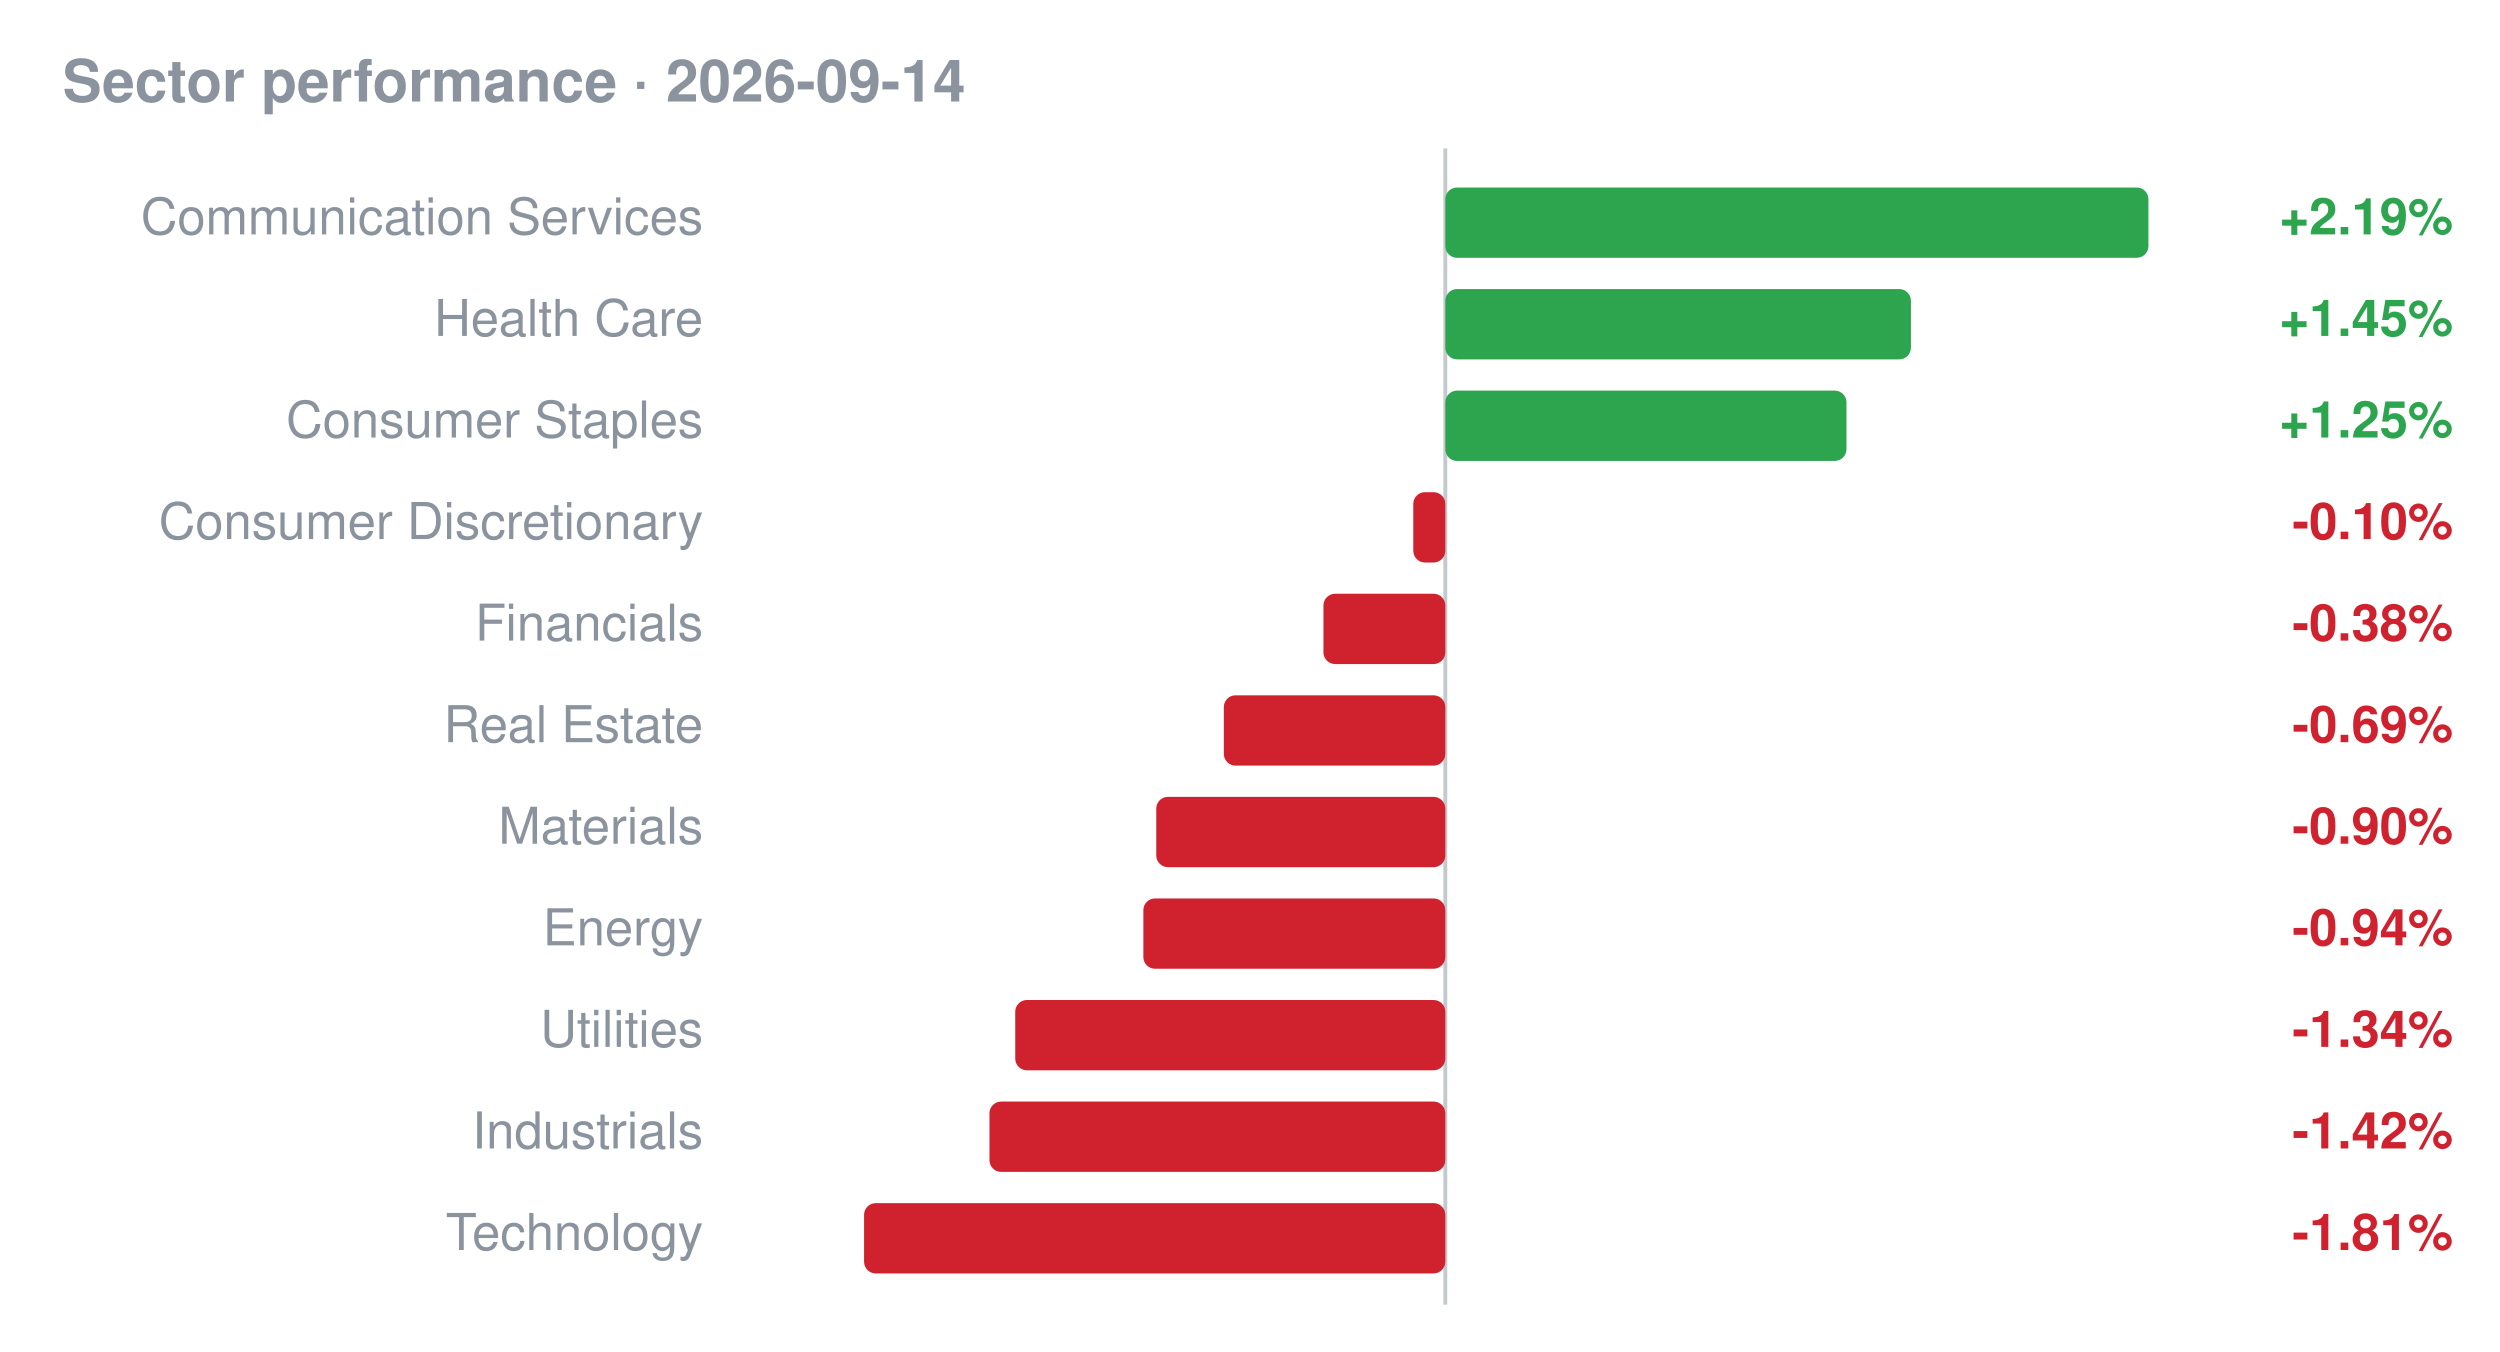
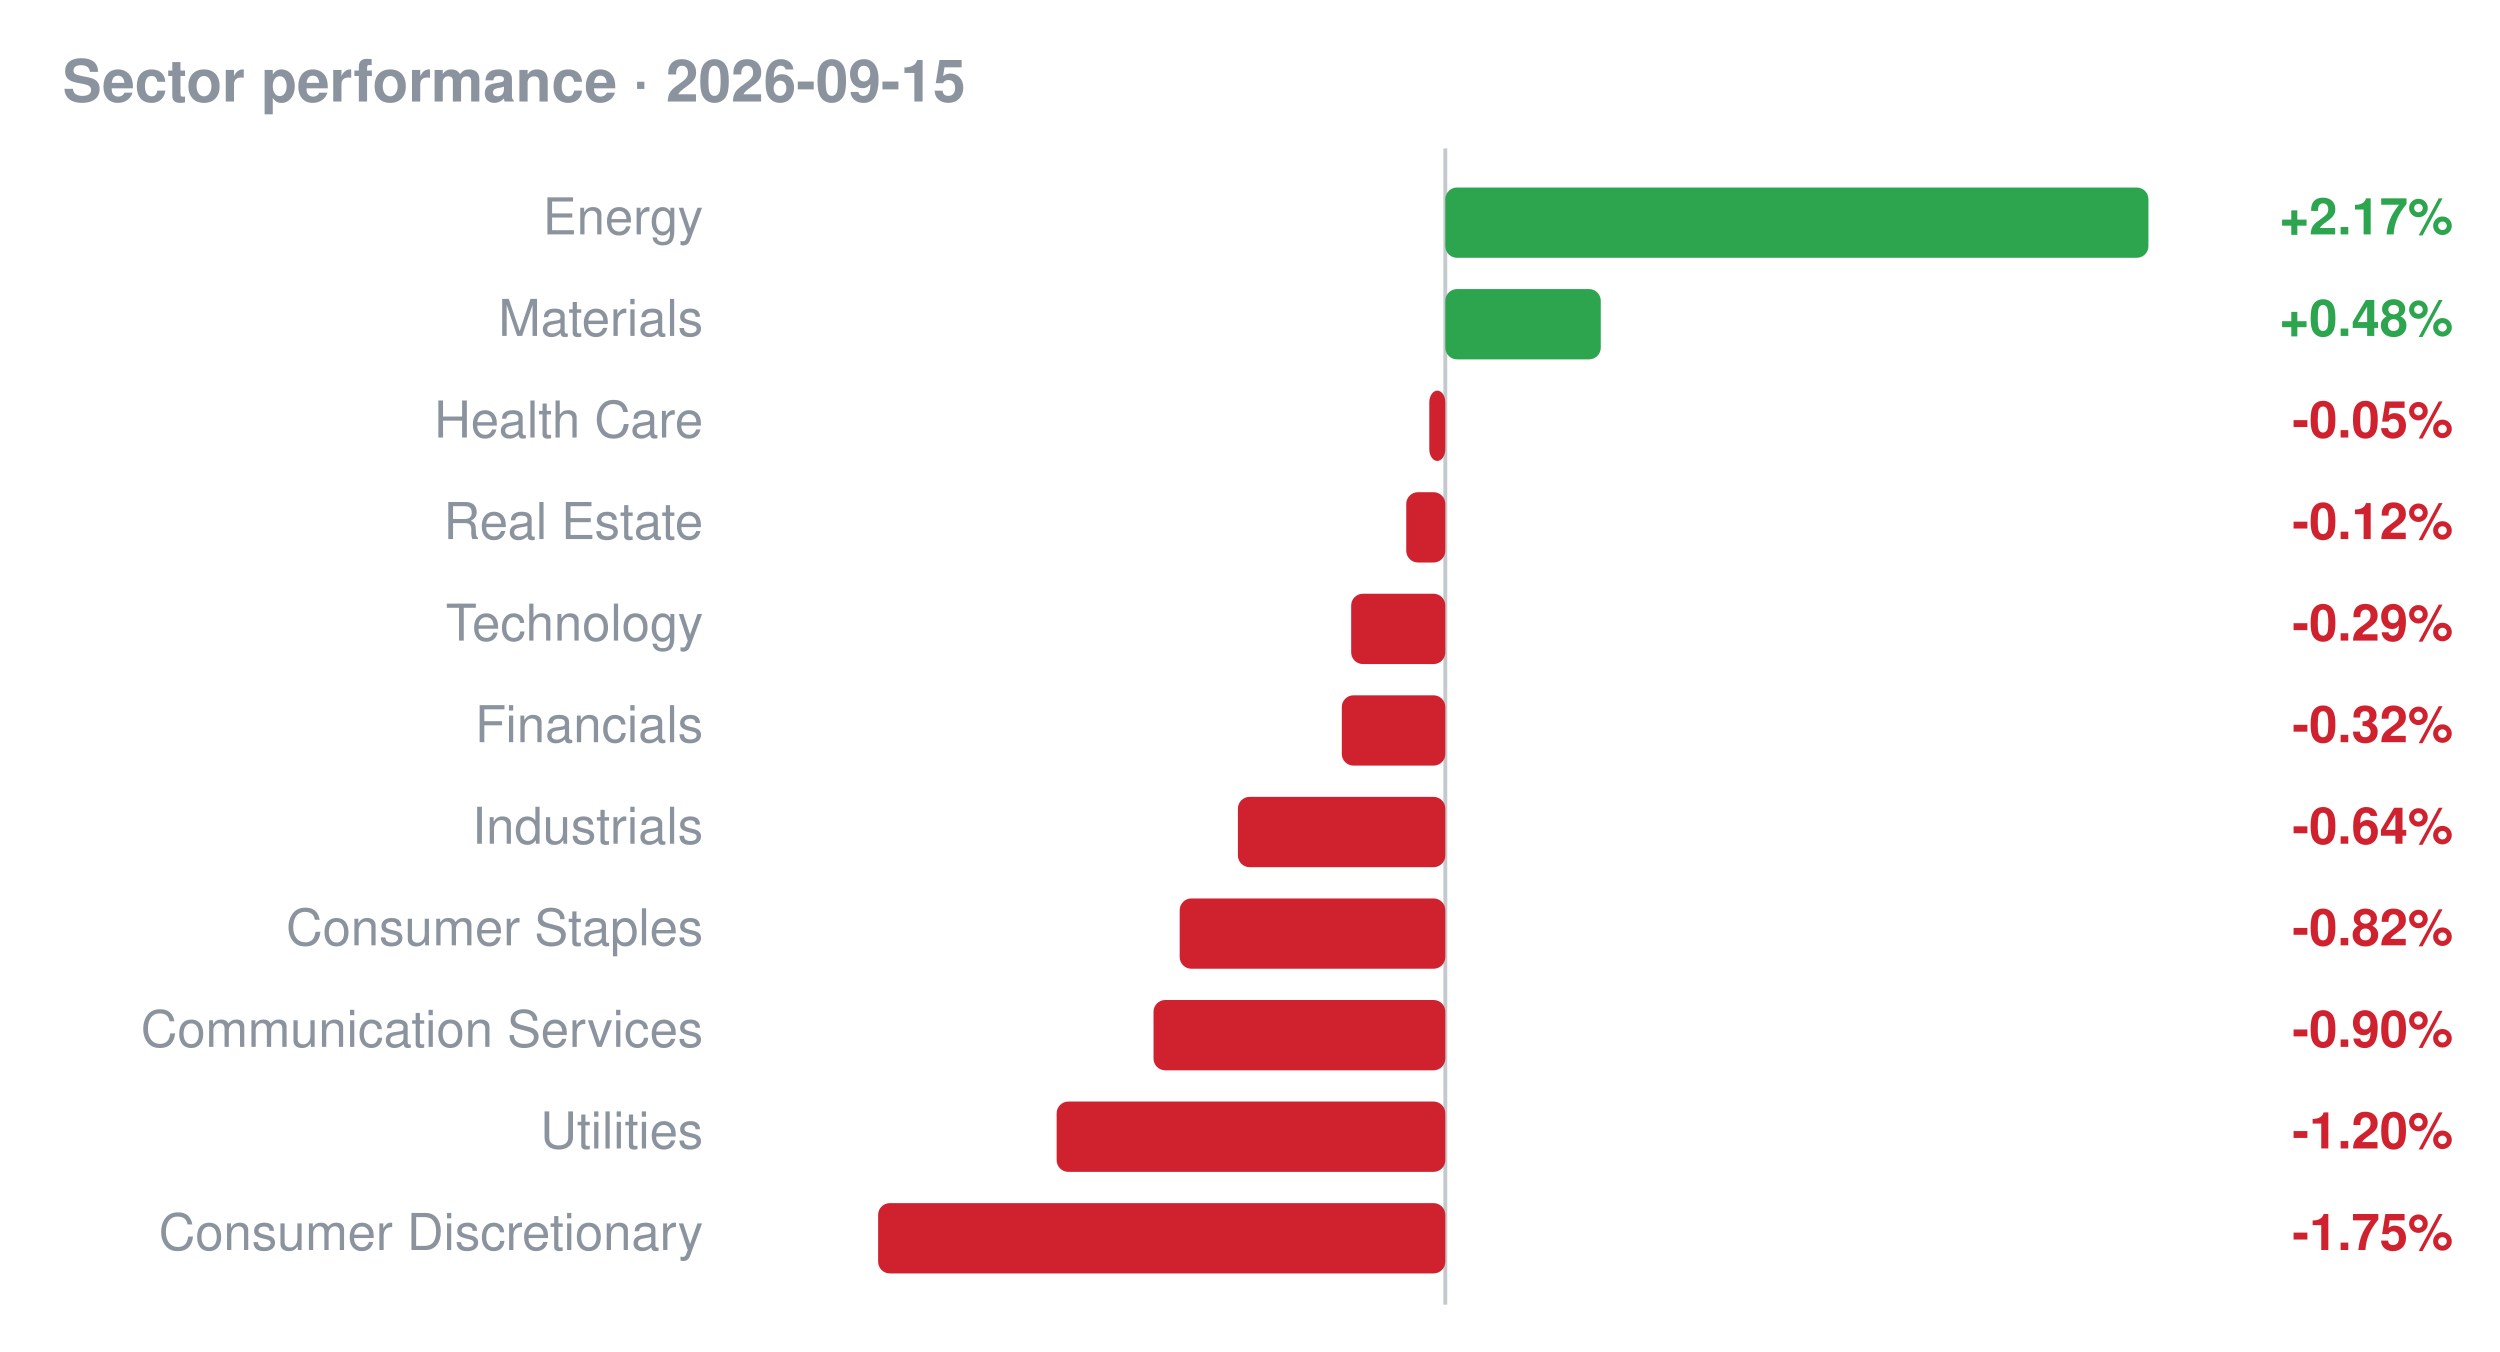
<svg xmlns="http://www.w3.org/2000/svg" width="640" height="346" viewBox="0 0 640 346" font-family="-apple-system,Segoe UI,Helvetica,Arial,sans-serif" font-size="13">
-   <text x="16" y="26" font-size="15" font-weight="600" fill="#8b949e">Sector performance · 2026-09-14</text>
+   <text x="16" y="26" font-size="15" font-weight="600" fill="#8b949e">Sector performance · 2026-09-15</text>
  <line x1="370.0" y1="38" x2="370.0" y2="334" stroke="#8b949e" stroke-opacity="0.5" />
-   <text x="180" y="60" text-anchor="end" fill="#8b949e">Communication Services</text>
+   <text x="180" y="60" text-anchor="end" fill="#8b949e">Energy</text>
  <rect x="370.0" y="48" width="180.0" height="18" rx="3" fill="#2da44e" />
-   <text x="628" y="60" text-anchor="end" fill="#2da44e" font-weight="600">+2.19%</text>
-   <text x="180" y="86" text-anchor="end" fill="#8b949e">Health Care</text>
-   <rect x="370.0" y="74" width="119.2" height="18" rx="3" fill="#2da44e" />
-   <text x="628" y="86" text-anchor="end" fill="#2da44e" font-weight="600">+1.45%</text>
-   <text x="180" y="112" text-anchor="end" fill="#8b949e">Consumer Staples</text>
-   <rect x="370.0" y="100" width="102.7" height="18" rx="3" fill="#2da44e" />
-   <text x="628" y="112" text-anchor="end" fill="#2da44e" font-weight="600">+1.25%</text>
-   <text x="180" y="138" text-anchor="end" fill="#8b949e">Consumer Discretionary</text>
-   <rect x="361.8" y="126" width="8.2" height="18" rx="3" fill="#cf222e" />
-   <text x="628" y="138" text-anchor="end" fill="#cf222e" font-weight="600">-0.10%</text>
-   <text x="180" y="164" text-anchor="end" fill="#8b949e">Financials</text>
-   <rect x="338.8" y="152" width="31.2" height="18" rx="3" fill="#cf222e" />
-   <text x="628" y="164" text-anchor="end" fill="#cf222e" font-weight="600">-0.38%</text>
-   <text x="180" y="190" text-anchor="end" fill="#8b949e">Real Estate</text>
-   <rect x="313.3" y="178" width="56.7" height="18" rx="3" fill="#cf222e" />
-   <text x="628" y="190" text-anchor="end" fill="#cf222e" font-weight="600">-0.69%</text>
-   <text x="180" y="216" text-anchor="end" fill="#8b949e">Materials</text>
-   <rect x="296.0" y="204" width="74.0" height="18" rx="3" fill="#cf222e" />
-   <text x="628" y="216" text-anchor="end" fill="#cf222e" font-weight="600">-0.90%</text>
-   <text x="180" y="242" text-anchor="end" fill="#8b949e">Energy</text>
-   <rect x="292.7" y="230" width="77.3" height="18" rx="3" fill="#cf222e" />
-   <text x="628" y="242" text-anchor="end" fill="#cf222e" font-weight="600">-0.94%</text>
-   <text x="180" y="268" text-anchor="end" fill="#8b949e">Utilities</text>
-   <rect x="259.9" y="256" width="110.1" height="18" rx="3" fill="#cf222e" />
-   <text x="628" y="268" text-anchor="end" fill="#cf222e" font-weight="600">-1.34%</text>
-   <text x="180" y="294" text-anchor="end" fill="#8b949e">Industrials</text>
-   <rect x="253.3" y="282" width="116.7" height="18" rx="3" fill="#cf222e" />
-   <text x="628" y="294" text-anchor="end" fill="#cf222e" font-weight="600">-1.42%</text>
-   <text x="180" y="320" text-anchor="end" fill="#8b949e">Technology</text>
-   <rect x="221.2" y="308" width="148.8" height="18" rx="3" fill="#cf222e" />
-   <text x="628" y="320" text-anchor="end" fill="#cf222e" font-weight="600">-1.81%</text>
+   <text x="628" y="60" text-anchor="end" fill="#2da44e" font-weight="600">+2.17%</text>
+   <text x="180" y="86" text-anchor="end" fill="#8b949e">Materials</text>
+   <rect x="370.0" y="74" width="39.8" height="18" rx="3" fill="#2da44e" />
+   <text x="628" y="86" text-anchor="end" fill="#2da44e" font-weight="600">+0.48%</text>
+   <text x="180" y="112" text-anchor="end" fill="#8b949e">Health Care</text>
+   <rect x="365.9" y="100" width="4.1" height="18" rx="3" fill="#cf222e" />
+   <text x="628" y="112" text-anchor="end" fill="#cf222e" font-weight="600">-0.05%</text>
+   <text x="180" y="138" text-anchor="end" fill="#8b949e">Real Estate</text>
+   <rect x="360.0" y="126" width="10.0" height="18" rx="3" fill="#cf222e" />
+   <text x="628" y="138" text-anchor="end" fill="#cf222e" font-weight="600">-0.12%</text>
+   <text x="180" y="164" text-anchor="end" fill="#8b949e">Technology</text>
+   <rect x="345.9" y="152" width="24.1" height="18" rx="3" fill="#cf222e" />
+   <text x="628" y="164" text-anchor="end" fill="#cf222e" font-weight="600">-0.29%</text>
+   <text x="180" y="190" text-anchor="end" fill="#8b949e">Financials</text>
+   <rect x="343.5" y="178" width="26.5" height="18" rx="3" fill="#cf222e" />
+   <text x="628" y="190" text-anchor="end" fill="#cf222e" font-weight="600">-0.32%</text>
+   <text x="180" y="216" text-anchor="end" fill="#8b949e">Industrials</text>
+   <rect x="316.9" y="204" width="53.1" height="18" rx="3" fill="#cf222e" />
+   <text x="628" y="216" text-anchor="end" fill="#cf222e" font-weight="600">-0.64%</text>
+   <text x="180" y="242" text-anchor="end" fill="#8b949e">Consumer Staples</text>
+   <rect x="302.0" y="230" width="68.0" height="18" rx="3" fill="#cf222e" />
+   <text x="628" y="242" text-anchor="end" fill="#cf222e" font-weight="600">-0.82%</text>
+   <text x="180" y="268" text-anchor="end" fill="#8b949e">Communication Services</text>
+   <rect x="295.3" y="256" width="74.7" height="18" rx="3" fill="#cf222e" />
+   <text x="628" y="268" text-anchor="end" fill="#cf222e" font-weight="600">-0.90%</text>
+   <text x="180" y="294" text-anchor="end" fill="#8b949e">Utilities</text>
+   <rect x="270.5" y="282" width="99.5" height="18" rx="3" fill="#cf222e" />
+   <text x="628" y="294" text-anchor="end" fill="#cf222e" font-weight="600">-1.20%</text>
+   <text x="180" y="320" text-anchor="end" fill="#8b949e">Consumer Discretionary</text>
+   <rect x="224.8" y="308" width="145.2" height="18" rx="3" fill="#cf222e" />
+   <text x="628" y="320" text-anchor="end" fill="#cf222e" font-weight="600">-1.75%</text>
</svg>
